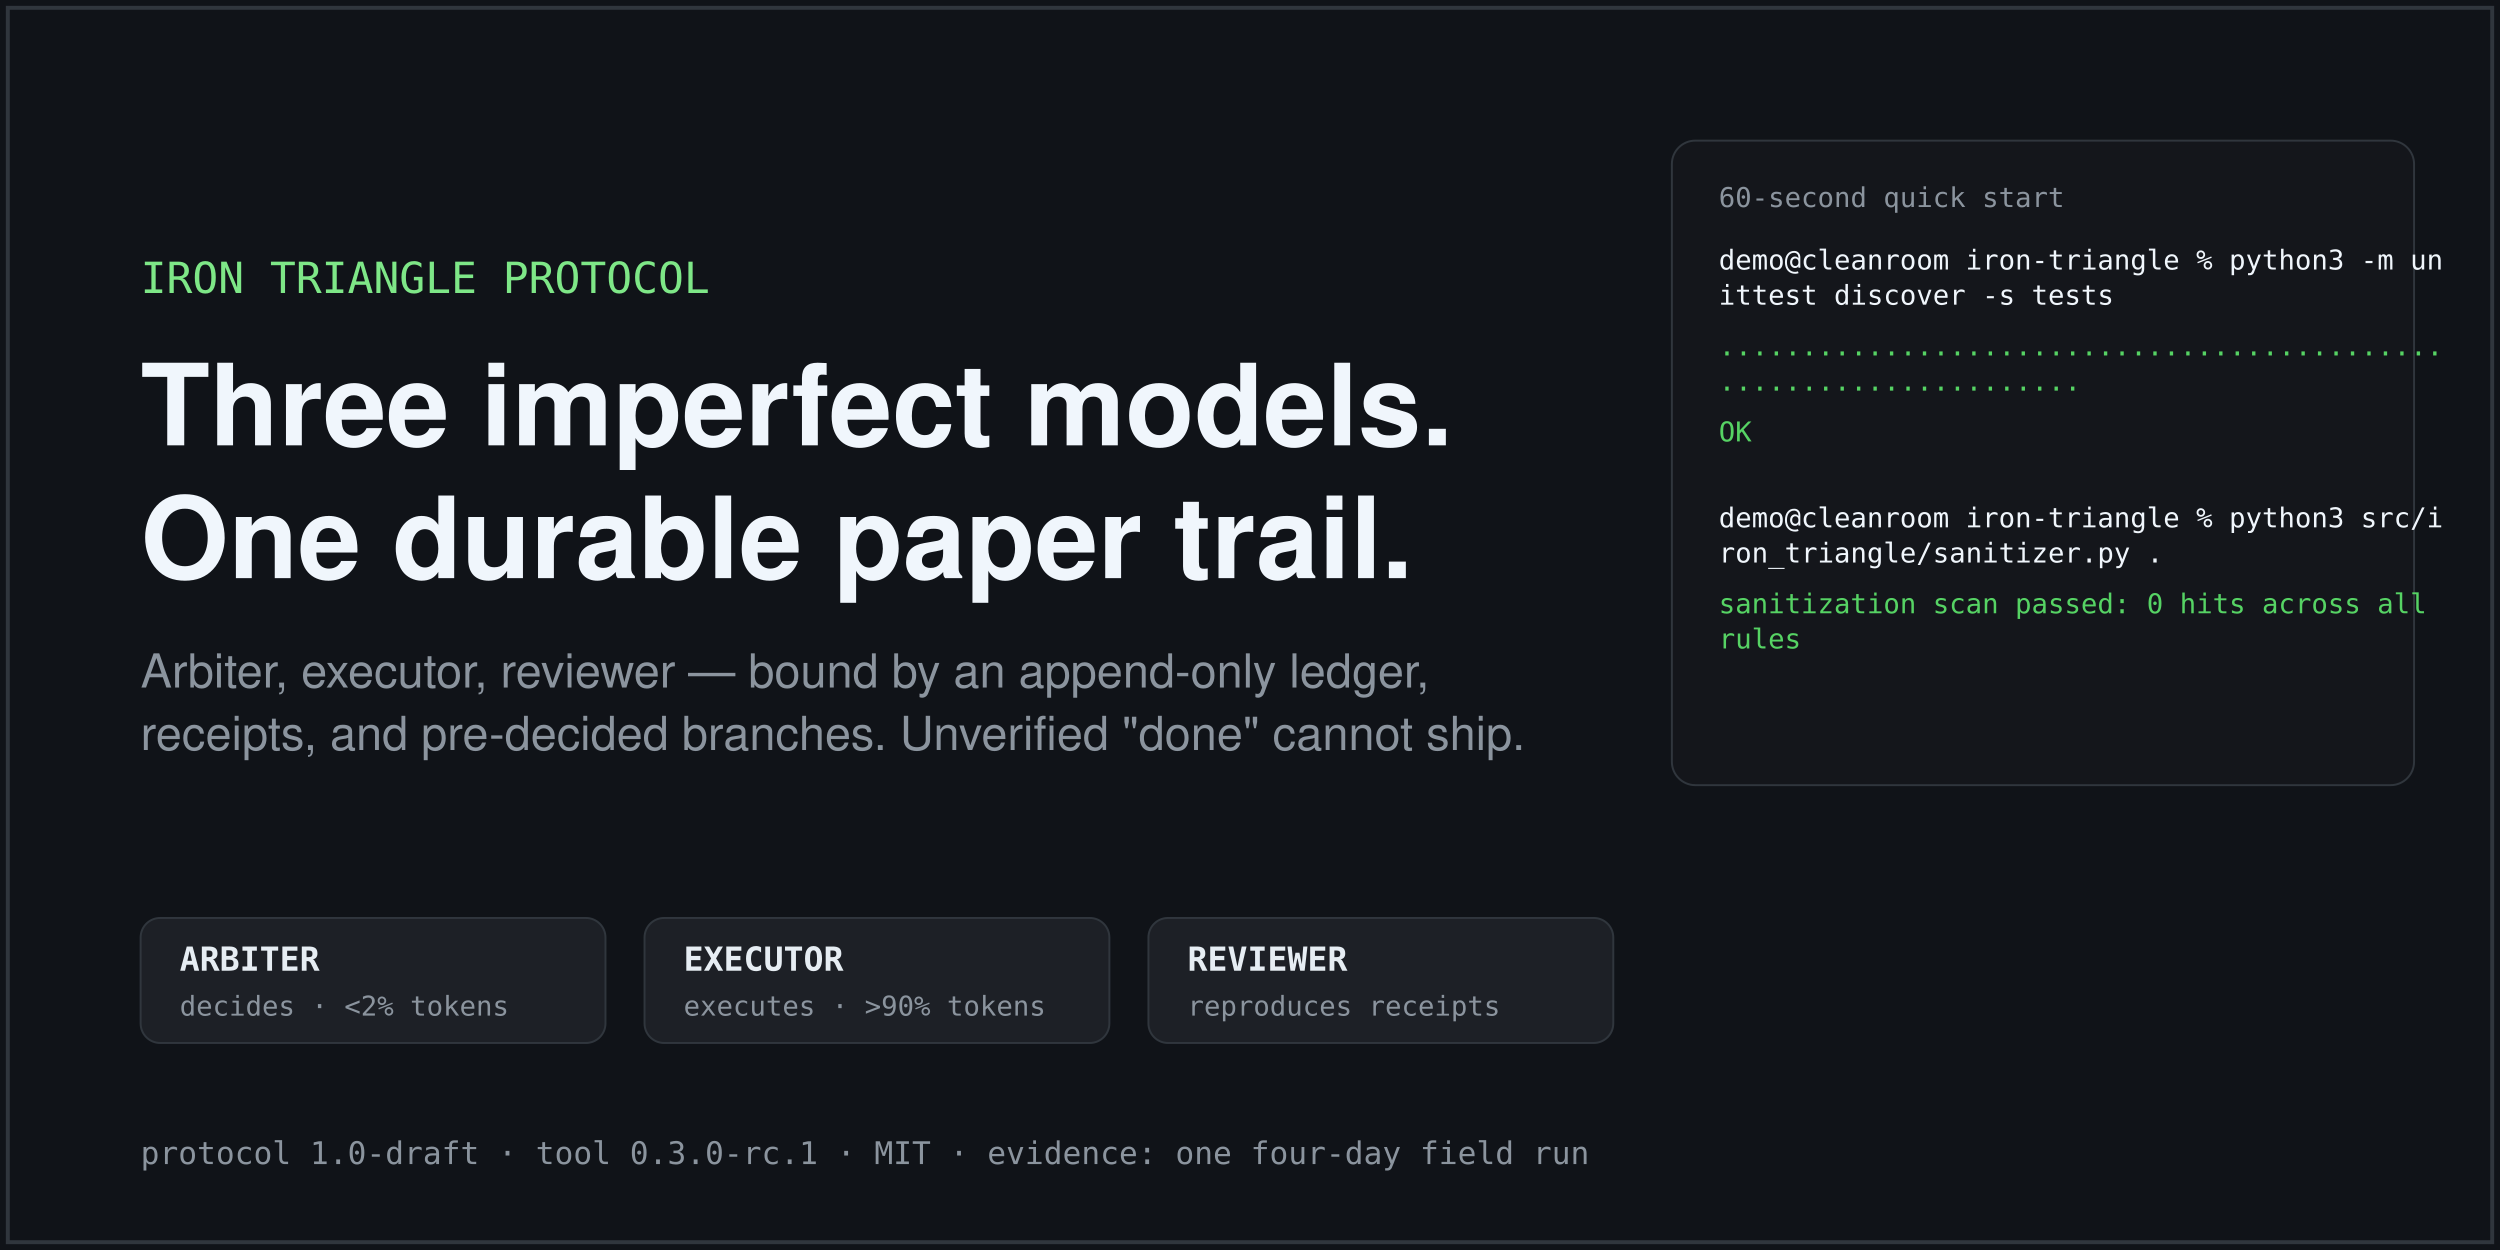
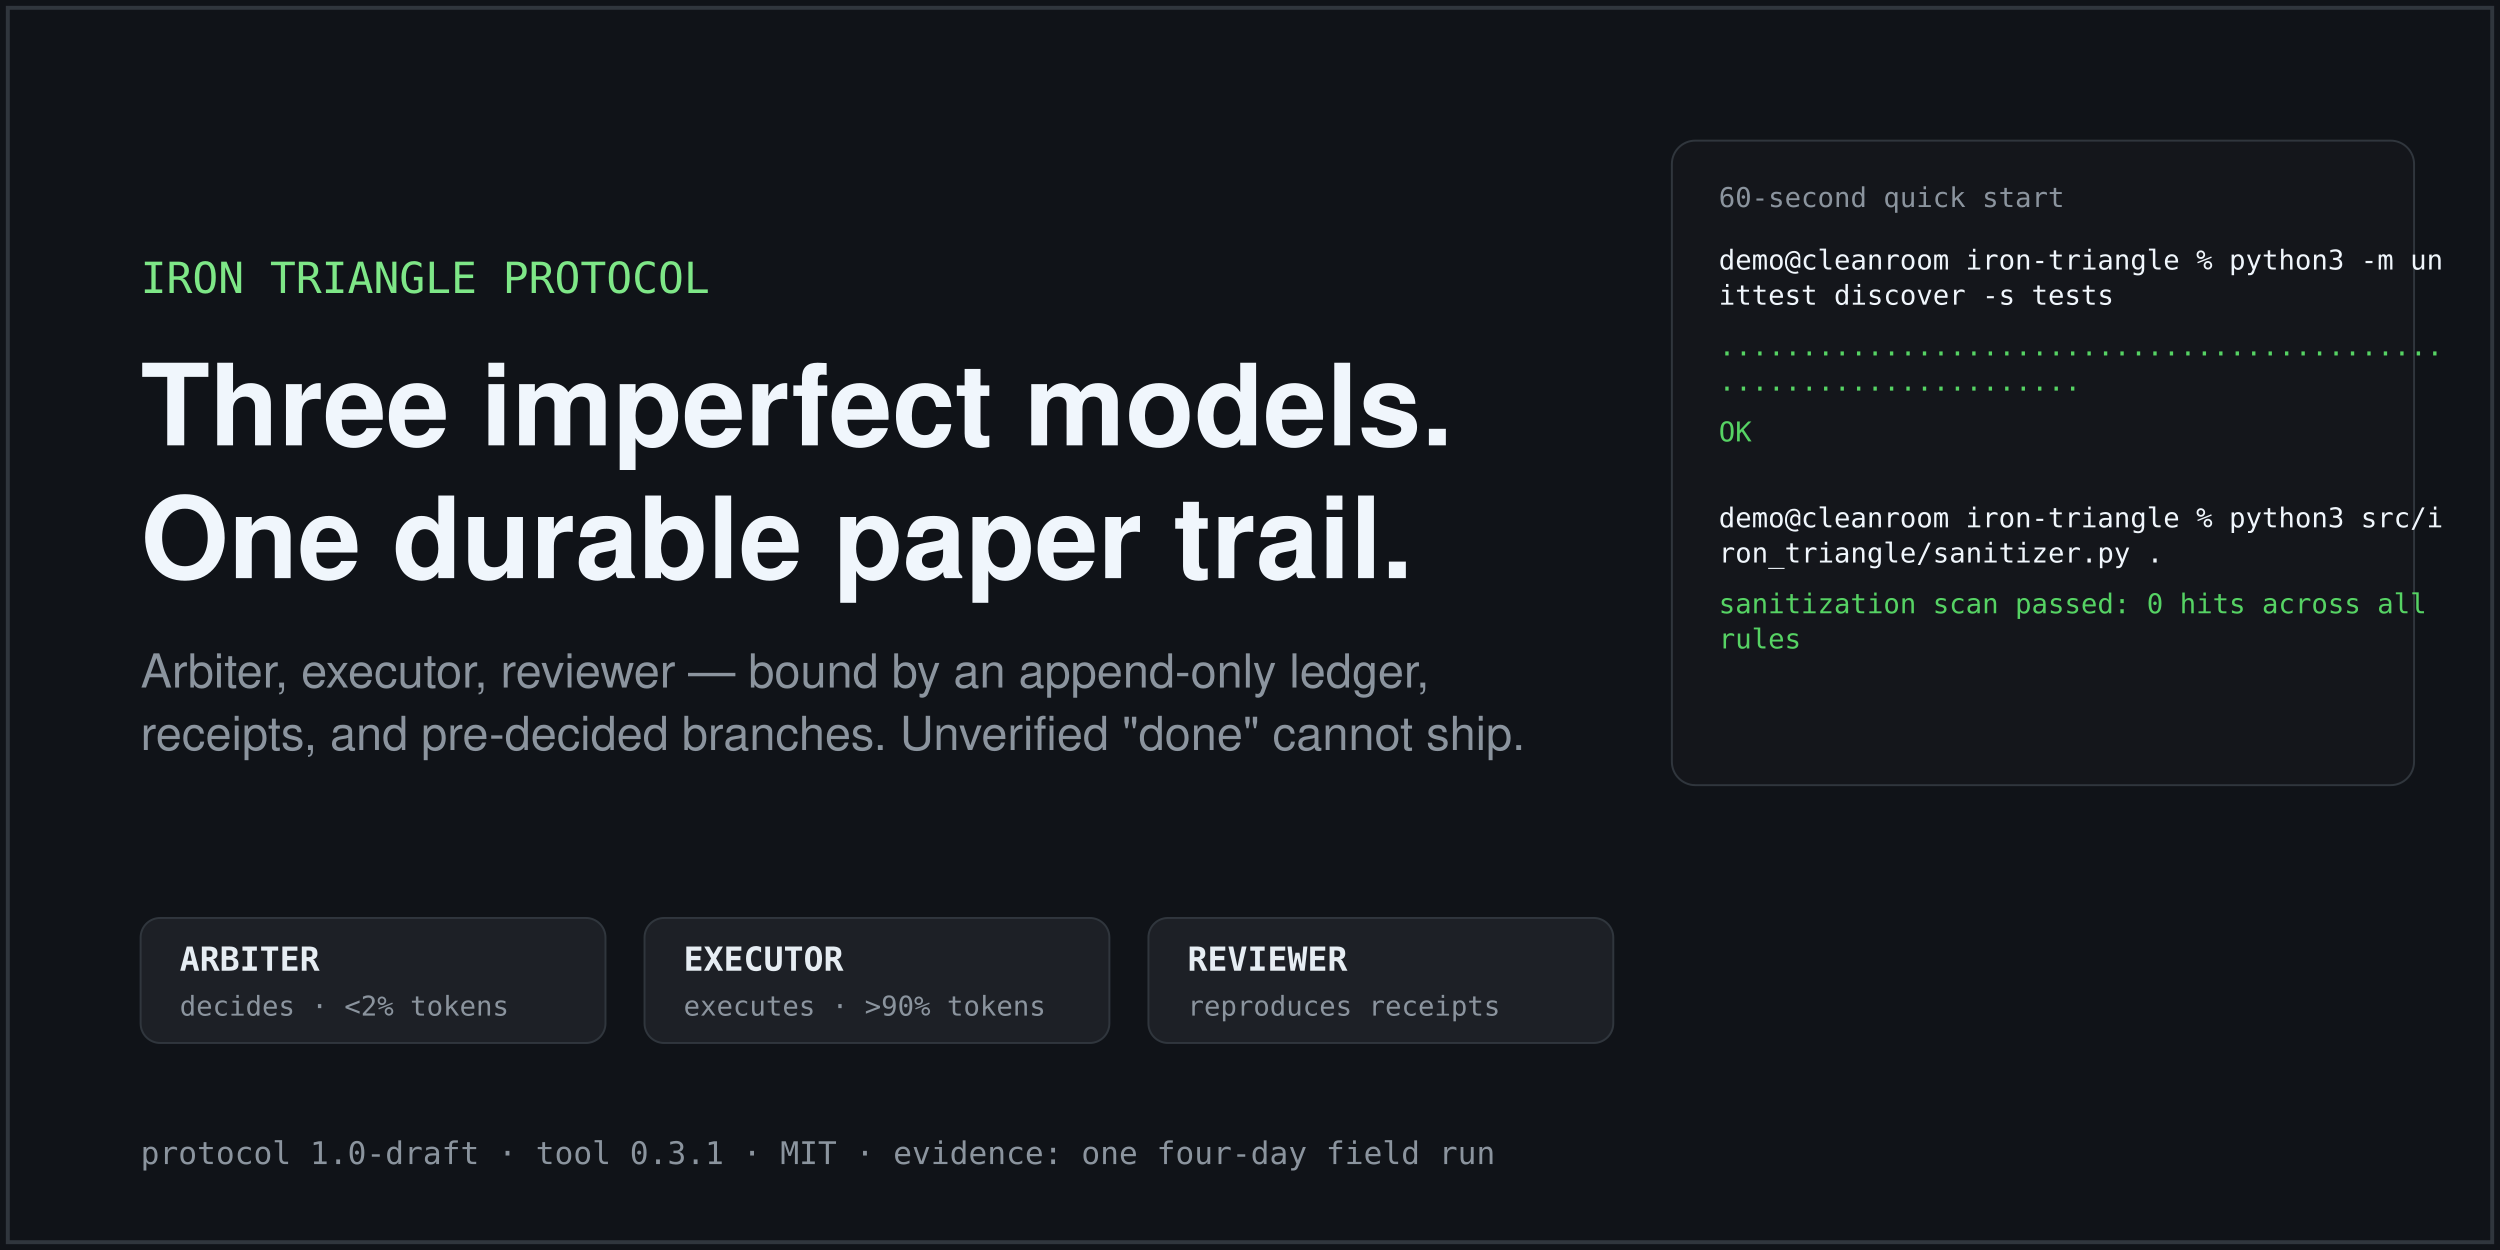
<svg xmlns="http://www.w3.org/2000/svg" width="640" height="320" viewBox="0 0 1280 640">
  <rect width="1280" height="640" fill="#101318" />
  <rect x="4" y="4" width="1272" height="632" fill="none" stroke="#30363d" stroke-width="2" />
  <text x="72" y="150" font-family="Menlo, monospace" font-size="22" fill="#7ee787">IRON TRIANGLE PROTOCOL</text>
  <text x="72" y="228" font-family="Helvetica Neue, Helvetica, Arial, sans-serif" font-size="58" font-weight="bold" fill="#f0f6fc">Three imperfect models.</text>
  <text x="72" y="296" font-family="Helvetica Neue, Helvetica, Arial, sans-serif" font-size="58" font-weight="bold" fill="#f0f6fc">One durable paper trail.</text>
  <text x="72" y="352" font-family="Helvetica Neue, Helvetica, Arial, sans-serif" font-size="24" fill="#8b949e">Arbiter, executor, reviewer — bound by an append-only ledger,</text>
  <text x="72" y="384" font-family="Helvetica Neue, Helvetica, Arial, sans-serif" font-size="24" fill="#8b949e">receipts, and pre-decided branches. Unverified "done" cannot ship.</text>
  <rect x="72" y="470" width="238" height="64" rx="10" fill="#1d2026" stroke="#30363d" />
  <text x="92" y="497" font-family="Menlo, monospace" font-size="17" font-weight="bold" fill="#e6edf3">ARBITER</text>
  <text x="92" y="520" font-family="Menlo, monospace" font-size="14" fill="#8b949e">decides · &lt;2% tokens</text>
  <rect x="330" y="470" width="238" height="64" rx="10" fill="#1d2026" stroke="#30363d" />
  <text x="350" y="497" font-family="Menlo, monospace" font-size="17" font-weight="bold" fill="#e6edf3">EXECUTOR</text>
  <text x="350" y="520" font-family="Menlo, monospace" font-size="14" fill="#8b949e">executes · &gt;90% tokens</text>
  <rect x="588" y="470" width="238" height="64" rx="10" fill="#1d2026" stroke="#30363d" />
  <text x="608" y="497" font-family="Menlo, monospace" font-size="17" font-weight="bold" fill="#e6edf3">REVIEWER</text>
  <text x="608" y="520" font-family="Menlo, monospace" font-size="14" fill="#8b949e">reproduces receipts</text>
  <rect x="856" y="72" width="380" height="330" rx="12" fill="#14161b" stroke="#30363d" />
  <text x="880" y="106" font-family="Menlo, monospace" font-size="14" fill="#8b949e">60-second quick start</text>
  <text x="880" y="138" xml:space="preserve" font-family="Menlo, monospace" font-size="14" fill="#f0f6fc">demo@cleanroom iron-triangle % python3 -m un</text>
  <text x="880" y="156" xml:space="preserve" font-family="Menlo, monospace" font-size="14" fill="#f0f6fc">ittest discover -s tests</text>
  <text x="880" y="182" xml:space="preserve" font-family="Menlo, monospace" font-size="14" fill="#56d364">............................................</text>
  <text x="880" y="200" xml:space="preserve" font-family="Menlo, monospace" font-size="14" fill="#56d364">......................</text>
  <text x="880" y="226" xml:space="preserve" font-family="Menlo, monospace" font-size="14" fill="#56d364">OK</text>
  <text x="880" y="270" xml:space="preserve" font-family="Menlo, monospace" font-size="14" fill="#f0f6fc">demo@cleanroom iron-triangle % python3 src/i</text>
  <text x="880" y="288" xml:space="preserve" font-family="Menlo, monospace" font-size="14" fill="#f0f6fc">ron_triangle/sanitizer.py .</text>
  <text x="880" y="314" xml:space="preserve" font-family="Menlo, monospace" font-size="14" fill="#56d364">sanitization scan passed: 0 hits across all </text>
  <text x="880" y="332" xml:space="preserve" font-family="Menlo, monospace" font-size="14" fill="#56d364">rules</text>
-   <text x="72" y="596" font-family="Menlo, monospace" font-size="16" fill="#8b949e">protocol 1.0-draft · tool 0.3.0-rc.1 · MIT · evidence: one four-day field run</text>
+   <text x="72" y="596" font-family="Menlo, monospace" font-size="16" fill="#8b949e">protocol 1.0-draft · tool 0.3.1 · MIT · evidence: one four-day field run</text>
</svg>
